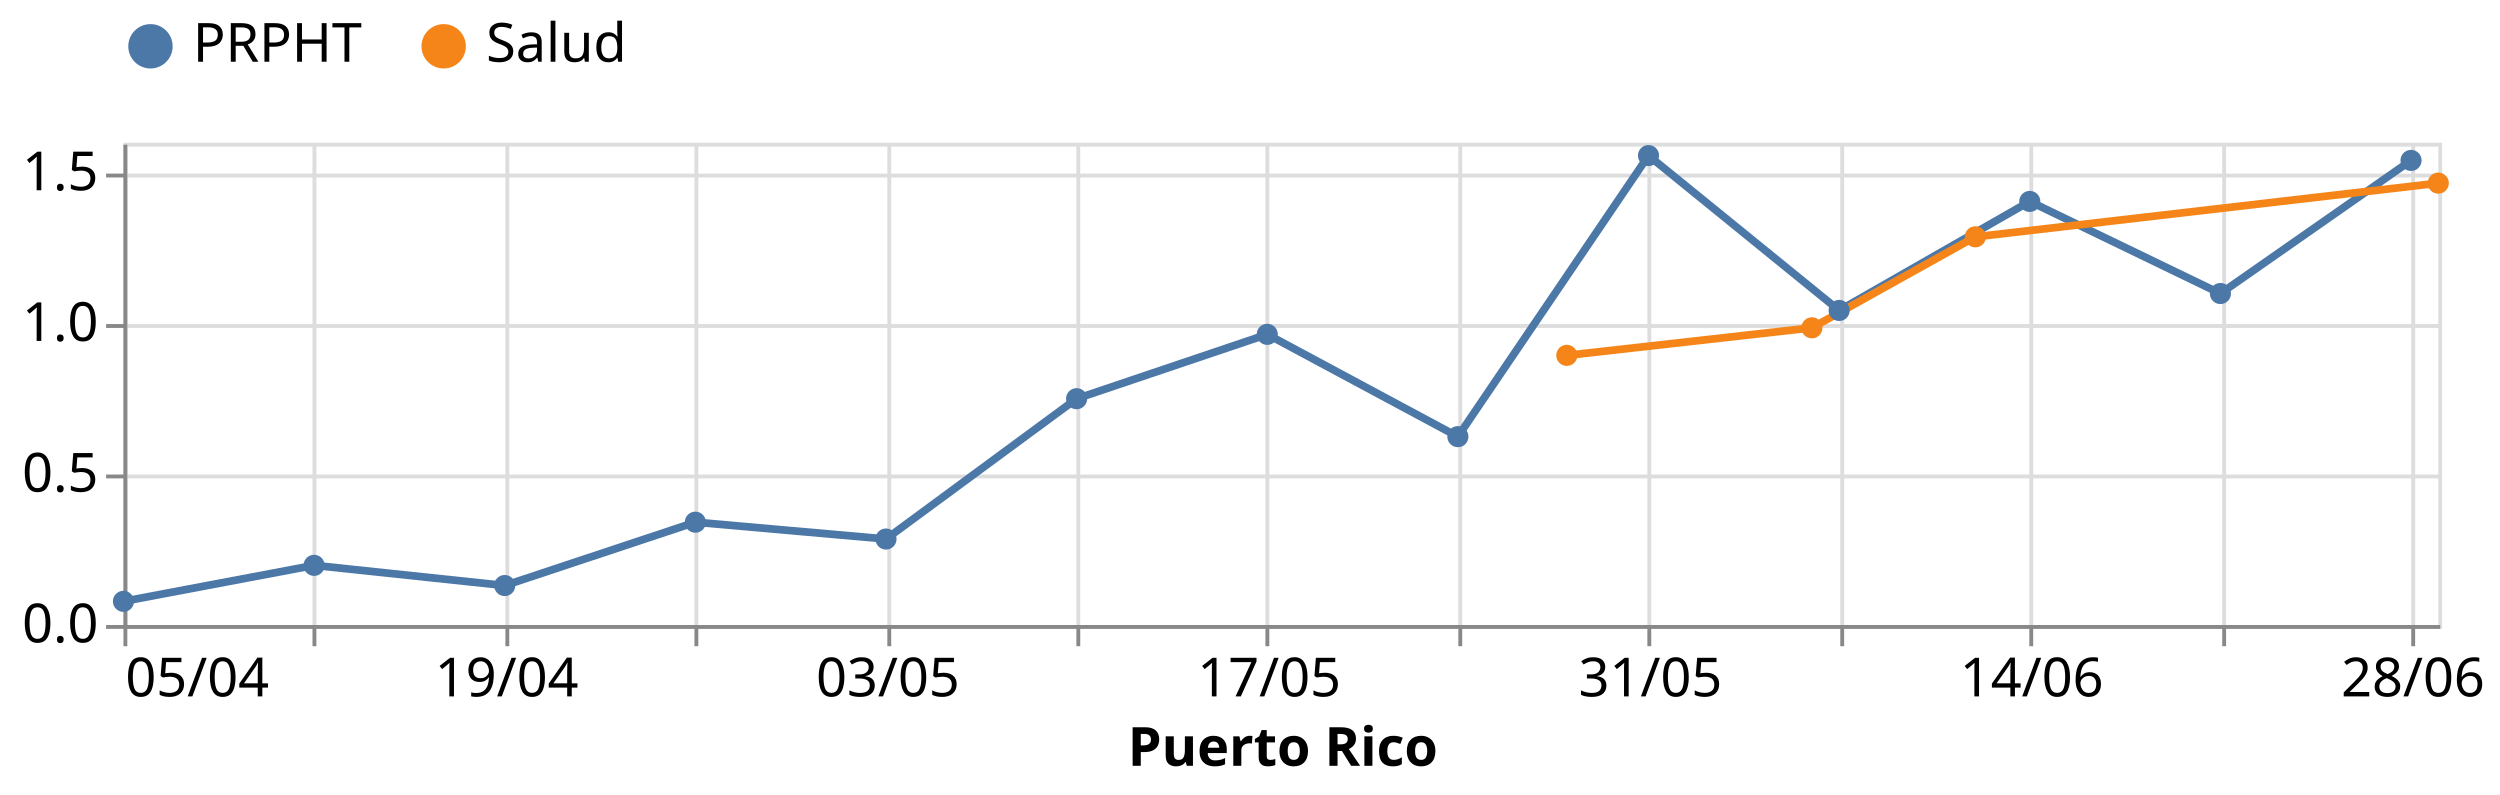
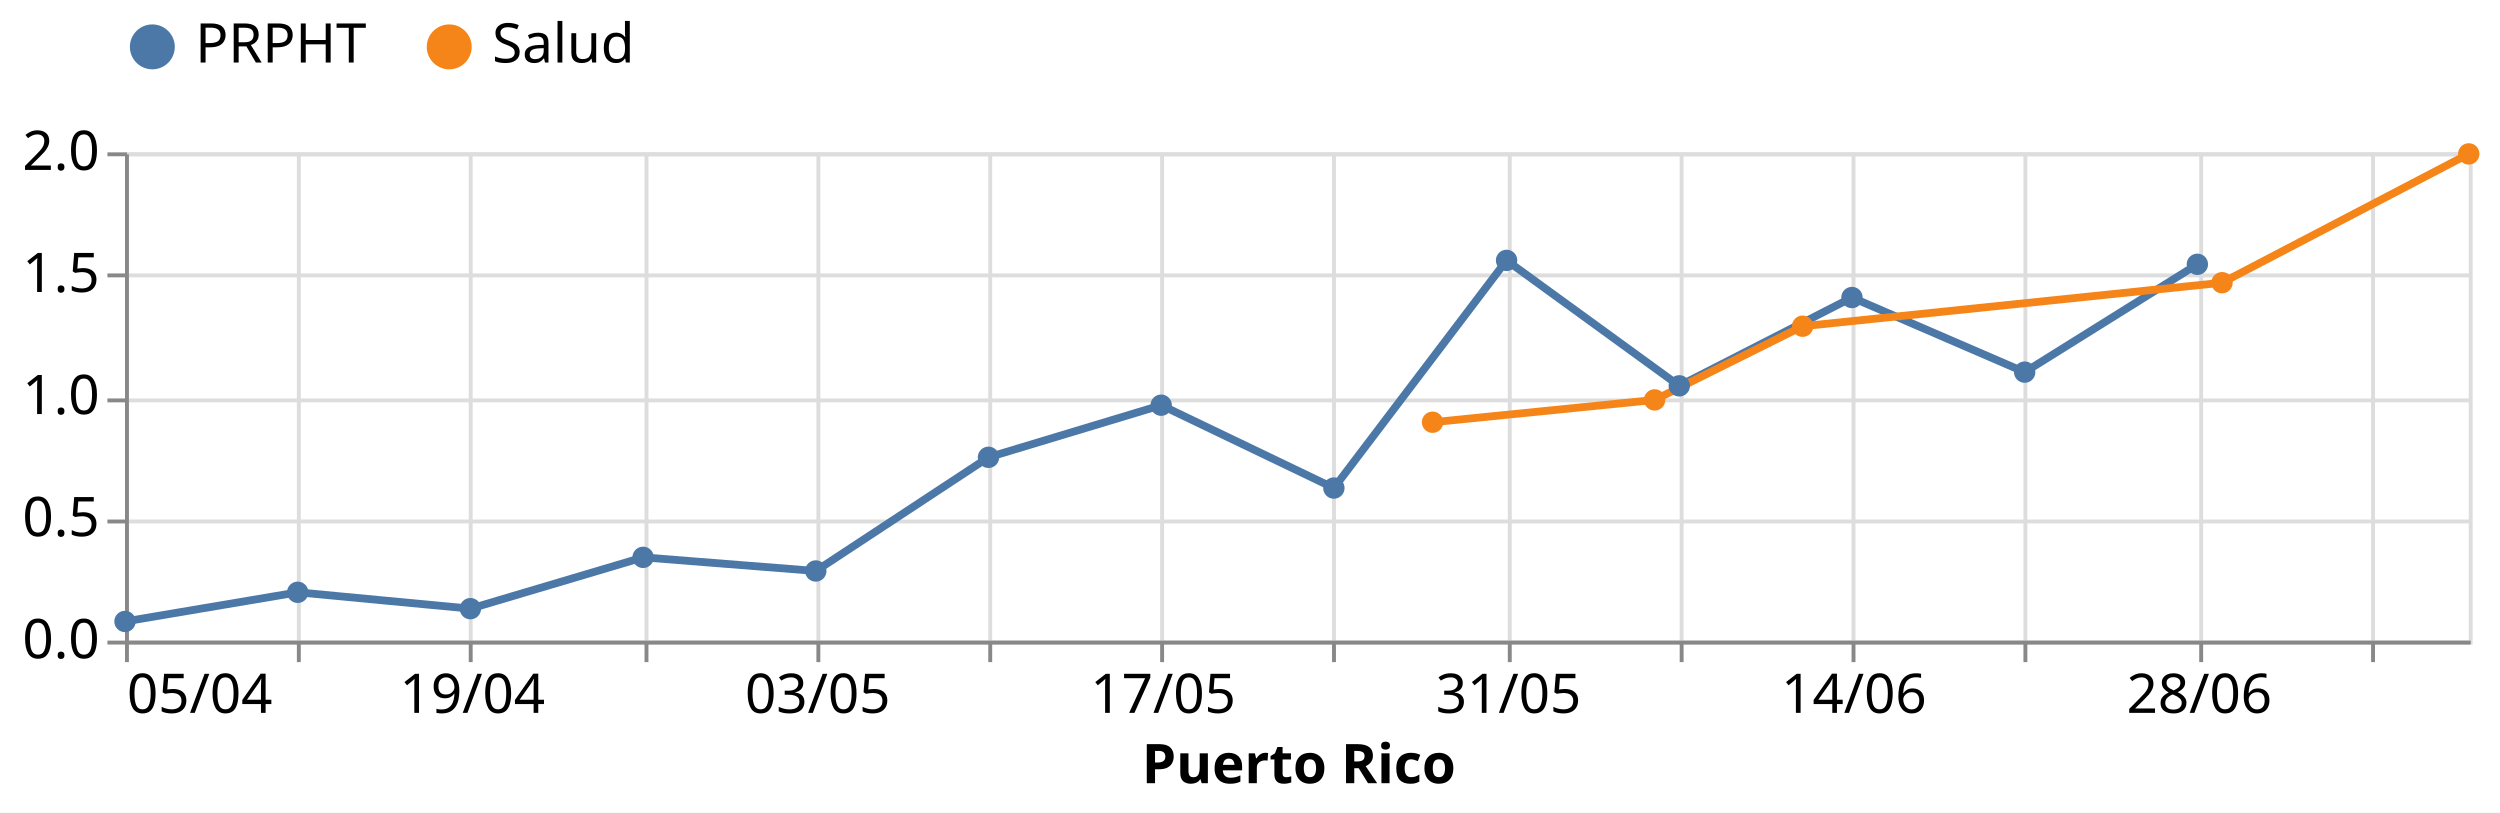
- <svg xmlns="http://www.w3.org/2000/svg" class="marks" width="648" height="206" viewBox="0 0 648 206" version="1.1">
-   <rect width="648" height="206" style="fill: white;" />
-   <g transform="translate(32,37)">
+ <svg xmlns="http://www.w3.org/2000/svg" class="marks" width="640" height="208" viewBox="0 0 640 208" version="1.1">
+   <rect width="640" height="208" style="fill: white;" />
+   <g transform="translate(32,39)">
    <g class="mark-group role-frame root">
      <g transform="translate(0,0)">
        <path class="background" d="M0.5,0.5h600v125h-600Z" style="fill: none; stroke: #ddd;" />
        <g>
          <g class="mark-group role-axis">
            <g transform="translate(0.5,125.5)">
              <path class="background" d="M0,0h0v0h0Z" style="pointer-events: none; fill: none;" />
              <g>
                <g class="mark-rule role-axis-grid" style="pointer-events: none;">
                  <line transform="translate(0,-125)" x2="0" y2="125" style="fill: none; stroke: #ddd; stroke-width: 1; opacity: 1;" />
-                   <line transform="translate(49,-125)" x2="0" y2="125" style="fill: none; stroke: #ddd; stroke-width: 1; opacity: 1;" />
-                   <line transform="translate(99,-125)" x2="0" y2="125" style="fill: none; stroke: #ddd; stroke-width: 1; opacity: 1;" />
-                   <line transform="translate(148,-125)" x2="0" y2="125" style="fill: none; stroke: #ddd; stroke-width: 1; opacity: 1;" />
-                   <line transform="translate(198,-125)" x2="0" y2="125" style="fill: none; stroke: #ddd; stroke-width: 1; opacity: 1;" />
-                   <line transform="translate(247,-125)" x2="0" y2="125" style="fill: none; stroke: #ddd; stroke-width: 1; opacity: 1;" />
-                   <line transform="translate(296,-125)" x2="0" y2="125" style="fill: none; stroke: #ddd; stroke-width: 1; opacity: 1;" />
-                   <line transform="translate(346,-125)" x2="0" y2="125" style="fill: none; stroke: #ddd; stroke-width: 1; opacity: 1;" />
-                   <line transform="translate(395,-125)" x2="0" y2="125" style="fill: none; stroke: #ddd; stroke-width: 1; opacity: 1;" />
-                   <line transform="translate(445,-125)" x2="0" y2="125" style="fill: none; stroke: #ddd; stroke-width: 1; opacity: 1;" />
-                   <line transform="translate(494,-125)" x2="0" y2="125" style="fill: none; stroke: #ddd; stroke-width: 1; opacity: 1;" />
-                   <line transform="translate(544,-125)" x2="0" y2="125" style="fill: none; stroke: #ddd; stroke-width: 1; opacity: 1;" />
-                   <line transform="translate(593,-125)" x2="0" y2="125" style="fill: none; stroke: #ddd; stroke-width: 1; opacity: 1;" />
+                   <line transform="translate(44,-125)" x2="0" y2="125" style="fill: none; stroke: #ddd; stroke-width: 1; opacity: 1;" />
+                   <line transform="translate(88,-125)" x2="0" y2="125" style="fill: none; stroke: #ddd; stroke-width: 1; opacity: 1;" />
+                   <line transform="translate(133,-125)" x2="0" y2="125" style="fill: none; stroke: #ddd; stroke-width: 1; opacity: 1;" />
+                   <line transform="translate(177,-125)" x2="0" y2="125" style="fill: none; stroke: #ddd; stroke-width: 1; opacity: 1;" />
+                   <line transform="translate(221,-125)" x2="0" y2="125" style="fill: none; stroke: #ddd; stroke-width: 1; opacity: 1;" />
+                   <line transform="translate(265,-125)" x2="0" y2="125" style="fill: none; stroke: #ddd; stroke-width: 1; opacity: 1;" />
+                   <line transform="translate(309,-125)" x2="0" y2="125" style="fill: none; stroke: #ddd; stroke-width: 1; opacity: 1;" />
+                   <line transform="translate(354,-125)" x2="0" y2="125" style="fill: none; stroke: #ddd; stroke-width: 1; opacity: 1;" />
+                   <line transform="translate(398,-125)" x2="0" y2="125" style="fill: none; stroke: #ddd; stroke-width: 1; opacity: 1;" />
+                   <line transform="translate(442,-125)" x2="0" y2="125" style="fill: none; stroke: #ddd; stroke-width: 1; opacity: 1;" />
+                   <line transform="translate(486,-125)" x2="0" y2="125" style="fill: none; stroke: #ddd; stroke-width: 1; opacity: 1;" />
+                   <line transform="translate(531,-125)" x2="0" y2="125" style="fill: none; stroke: #ddd; stroke-width: 1; opacity: 1;" />
+                   <line transform="translate(575,-125)" x2="0" y2="125" style="fill: none; stroke: #ddd; stroke-width: 1; opacity: 1;" />
                </g>
              </g>
              <path class="foreground" d="" style="pointer-events: none; display: none; fill: none;" />
            </g>
          </g>
          <g class="mark-group role-axis">
            <g transform="translate(0.5,0.5)">
              <path class="background" d="M0,0h0v0h0Z" style="pointer-events: none; fill: none;" />
              <g>
                <g class="mark-rule role-axis-grid" style="pointer-events: none;">
                  <line transform="translate(0,125)" x2="600" y2="0" style="fill: none; stroke: #ddd; stroke-width: 1; opacity: 1;" />
-                   <line transform="translate(0,86)" x2="600" y2="0" style="fill: none; stroke: #ddd; stroke-width: 1; opacity: 1;" />
-                   <line transform="translate(0,47)" x2="600" y2="0" style="fill: none; stroke: #ddd; stroke-width: 1; opacity: 1;" />
-                   <line transform="translate(0,8)" x2="600" y2="0" style="fill: none; stroke: #ddd; stroke-width: 1; opacity: 1;" />
+                   <line transform="translate(0,94)" x2="600" y2="0" style="fill: none; stroke: #ddd; stroke-width: 1; opacity: 1;" />
+                   <line transform="translate(0,63)" x2="600" y2="0" style="fill: none; stroke: #ddd; stroke-width: 1; opacity: 1;" />
+                   <line transform="translate(0,31)" x2="600" y2="0" style="fill: none; stroke: #ddd; stroke-width: 1; opacity: 1;" />
+                   <line transform="translate(0,0)" x2="600" y2="0" style="fill: none; stroke: #ddd; stroke-width: 1; opacity: 1;" />
                </g>
              </g>
              <path class="foreground" d="" style="pointer-events: none; display: none; fill: none;" />
            </g>
          </g>
          <g class="mark-group role-axis">
            <g transform="translate(0.5,125.5)">
              <path class="background" d="M0,0h0v0h0Z" style="pointer-events: none; fill: none;" />
              <g>
                <g class="mark-rule role-axis-tick" style="pointer-events: none;">
                  <line transform="translate(0,0)" x2="0" y2="5" style="fill: none; stroke: #888; stroke-width: 1; opacity: 1;" />
-                   <line transform="translate(49,0)" x2="0" y2="5" style="fill: none; stroke: #888; stroke-width: 1; opacity: 1;" />
-                   <line transform="translate(99,0)" x2="0" y2="5" style="fill: none; stroke: #888; stroke-width: 1; opacity: 1;" />
-                   <line transform="translate(148,0)" x2="0" y2="5" style="fill: none; stroke: #888; stroke-width: 1; opacity: 1;" />
-                   <line transform="translate(198,0)" x2="0" y2="5" style="fill: none; stroke: #888; stroke-width: 1; opacity: 1;" />
-                   <line transform="translate(247,0)" x2="0" y2="5" style="fill: none; stroke: #888; stroke-width: 1; opacity: 1;" />
-                   <line transform="translate(296,0)" x2="0" y2="5" style="fill: none; stroke: #888; stroke-width: 1; opacity: 1;" />
-                   <line transform="translate(346,0)" x2="0" y2="5" style="fill: none; stroke: #888; stroke-width: 1; opacity: 1;" />
-                   <line transform="translate(395,0)" x2="0" y2="5" style="fill: none; stroke: #888; stroke-width: 1; opacity: 1;" />
-                   <line transform="translate(445,0)" x2="0" y2="5" style="fill: none; stroke: #888; stroke-width: 1; opacity: 1;" />
-                   <line transform="translate(494,0)" x2="0" y2="5" style="fill: none; stroke: #888; stroke-width: 1; opacity: 1;" />
-                   <line transform="translate(544,0)" x2="0" y2="5" style="fill: none; stroke: #888; stroke-width: 1; opacity: 1;" />
-                   <line transform="translate(593,0)" x2="0" y2="5" style="fill: none; stroke: #888; stroke-width: 1; opacity: 1;" />
+                   <line transform="translate(44,0)" x2="0" y2="5" style="fill: none; stroke: #888; stroke-width: 1; opacity: 1;" />
+                   <line transform="translate(88,0)" x2="0" y2="5" style="fill: none; stroke: #888; stroke-width: 1; opacity: 1;" />
+                   <line transform="translate(133,0)" x2="0" y2="5" style="fill: none; stroke: #888; stroke-width: 1; opacity: 1;" />
+                   <line transform="translate(177,0)" x2="0" y2="5" style="fill: none; stroke: #888; stroke-width: 1; opacity: 1;" />
+                   <line transform="translate(221,0)" x2="0" y2="5" style="fill: none; stroke: #888; stroke-width: 1; opacity: 1;" />
+                   <line transform="translate(265,0)" x2="0" y2="5" style="fill: none; stroke: #888; stroke-width: 1; opacity: 1;" />
+                   <line transform="translate(309,0)" x2="0" y2="5" style="fill: none; stroke: #888; stroke-width: 1; opacity: 1;" />
+                   <line transform="translate(354,0)" x2="0" y2="5" style="fill: none; stroke: #888; stroke-width: 1; opacity: 1;" />
+                   <line transform="translate(398,0)" x2="0" y2="5" style="fill: none; stroke: #888; stroke-width: 1; opacity: 1;" />
+                   <line transform="translate(442,0)" x2="0" y2="5" style="fill: none; stroke: #888; stroke-width: 1; opacity: 1;" />
+                   <line transform="translate(486,0)" x2="0" y2="5" style="fill: none; stroke: #888; stroke-width: 1; opacity: 1;" />
+                   <line transform="translate(531,0)" x2="0" y2="5" style="fill: none; stroke: #888; stroke-width: 1; opacity: 1;" />
+                   <line transform="translate(575,0)" x2="0" y2="5" style="fill: none; stroke: #888; stroke-width: 1; opacity: 1;" />
                </g>
                <g class="mark-text role-axis-label" style="pointer-events: none;">
                  <text text-anchor="start" transform="translate(0,18)" style="font-family: sans-serif; font-size: 14px; fill: #000; opacity: 1;">05/04</text>
-                   <text text-anchor="middle" transform="translate(49.41176,18)" style="font-family: sans-serif; font-size: 14px; fill: #000; opacity: 0;">12/04</text>
-                   <text text-anchor="middle" transform="translate(98.82353,18)" style="font-family: sans-serif; font-size: 14px; fill: #000; opacity: 1;">19/04</text>
-                   <text text-anchor="middle" transform="translate(148.2353,18)" style="font-family: sans-serif; font-size: 14px; fill: #000; opacity: 0;">26/04</text>
-                   <text text-anchor="middle" transform="translate(197.6471,18)" style="font-family: sans-serif; font-size: 14px; fill: #000; opacity: 1;">03/05</text>
-                   <text text-anchor="middle" transform="translate(247.0588,18)" style="font-family: sans-serif; font-size: 14px; fill: #000; opacity: 0;">10/05</text>
-                   <text text-anchor="middle" transform="translate(296.4706,18)" style="font-family: sans-serif; font-size: 14px; fill: #000; opacity: 1;">17/05</text>
-                   <text text-anchor="middle" transform="translate(345.8824,18)" style="font-family: sans-serif; font-size: 14px; fill: #000; opacity: 0;">24/05</text>
-                   <text text-anchor="middle" transform="translate(395.2941,18)" style="font-family: sans-serif; font-size: 14px; fill: #000; opacity: 1;">31/05</text>
-                   <text text-anchor="middle" transform="translate(444.7059,18)" style="font-family: sans-serif; font-size: 14px; fill: #000; opacity: 0;">07/06</text>
-                   <text text-anchor="middle" transform="translate(494.1176,18)" style="font-family: sans-serif; font-size: 14px; fill: #000; opacity: 1;">14/06</text>
-                   <text text-anchor="middle" transform="translate(543.5294,18)" style="font-family: sans-serif; font-size: 14px; fill: #000; opacity: 0;">21/06</text>
-                   <text text-anchor="middle" transform="translate(592.9412,18)" style="font-family: sans-serif; font-size: 14px; fill: #000; opacity: 1;">28/06</text>
+                   <text text-anchor="middle" transform="translate(44.21053,18)" style="font-family: sans-serif; font-size: 14px; fill: #000; opacity: 0;">12/04</text>
+                   <text text-anchor="middle" transform="translate(88.42105,18)" style="font-family: sans-serif; font-size: 14px; fill: #000; opacity: 1;">19/04</text>
+                   <text text-anchor="middle" transform="translate(132.6316,18)" style="font-family: sans-serif; font-size: 14px; fill: #000; opacity: 0;">26/04</text>
+                   <text text-anchor="middle" transform="translate(176.8421,18)" style="font-family: sans-serif; font-size: 14px; fill: #000; opacity: 1;">03/05</text>
+                   <text text-anchor="middle" transform="translate(221.0526,18)" style="font-family: sans-serif; font-size: 14px; fill: #000; opacity: 0;">10/05</text>
+                   <text text-anchor="middle" transform="translate(265.2632,18)" style="font-family: sans-serif; font-size: 14px; fill: #000; opacity: 1;">17/05</text>
+                   <text text-anchor="middle" transform="translate(309.4737,18)" style="font-family: sans-serif; font-size: 14px; fill: #000; opacity: 0;">24/05</text>
+                   <text text-anchor="middle" transform="translate(353.6842,18)" style="font-family: sans-serif; font-size: 14px; fill: #000; opacity: 1;">31/05</text>
+                   <text text-anchor="middle" transform="translate(397.8947,18)" style="font-family: sans-serif; font-size: 14px; fill: #000; opacity: 0;">07/06</text>
+                   <text text-anchor="middle" transform="translate(442.1053,18)" style="font-family: sans-serif; font-size: 14px; fill: #000; opacity: 1;">14/06</text>
+                   <text text-anchor="middle" transform="translate(486.3158,18)" style="font-family: sans-serif; font-size: 14px; fill: #000; opacity: 0;">21/06</text>
+                   <text text-anchor="middle" transform="translate(530.5263,18)" style="font-family: sans-serif; font-size: 14px; fill: #000; opacity: 1;">28/06</text>
+                   <text text-anchor="middle" transform="translate(574.7368,18)" style="font-family: sans-serif; font-size: 14px; fill: #000; opacity: 0;">05/07</text>
                </g>
                <g class="mark-rule role-axis-domain" style="pointer-events: none;">
                  <line transform="translate(0,0)" x2="600" y2="0" style="fill: none; stroke: #888; stroke-width: 1; opacity: 1;" />
                </g>
                <g class="mark-text role-axis-title" style="pointer-events: none;">
                  <text text-anchor="middle" transform="translate(300,36)" style="font-family: sans-serif; font-size: 14px; font-weight: bold; fill: #000; opacity: 1;">Puerto Rico</text>
                </g>
              </g>
              <path class="foreground" d="" style="pointer-events: none; display: none; fill: none;" />
            </g>
          </g>
          <g class="mark-group role-axis">
            <g transform="translate(0.5,0.5)">
              <path class="background" d="M0,0h0v0h0Z" style="pointer-events: none; fill: none;" />
              <g>
                <g class="mark-rule role-axis-tick" style="pointer-events: none;">
                  <line transform="translate(0,125)" x2="-5" y2="0" style="fill: none; stroke: #888; stroke-width: 1; opacity: 1;" />
-                   <line transform="translate(0,86)" x2="-5" y2="0" style="fill: none; stroke: #888; stroke-width: 1; opacity: 1;" />
-                   <line transform="translate(0,47)" x2="-5" y2="0" style="fill: none; stroke: #888; stroke-width: 1; opacity: 1;" />
-                   <line transform="translate(0,8)" x2="-5" y2="0" style="fill: none; stroke: #888; stroke-width: 1; opacity: 1;" />
+                   <line transform="translate(0,94)" x2="-5" y2="0" style="fill: none; stroke: #888; stroke-width: 1; opacity: 1;" />
+                   <line transform="translate(0,63)" x2="-5" y2="0" style="fill: none; stroke: #888; stroke-width: 1; opacity: 1;" />
+                   <line transform="translate(0,31)" x2="-5" y2="0" style="fill: none; stroke: #888; stroke-width: 1; opacity: 1;" />
+                   <line transform="translate(0,0)" x2="-5" y2="0" style="fill: none; stroke: #888; stroke-width: 1; opacity: 1;" />
                </g>
                <g class="mark-text role-axis-label" style="pointer-events: none;">
                  <text text-anchor="end" transform="translate(-7,129)" style="font-family: sans-serif; font-size: 14px; fill: #000; opacity: 1;">0.0</text>
-                   <text text-anchor="end" transform="translate(-7,89.9375)" style="font-family: sans-serif; font-size: 14px; fill: #000; opacity: 1;">0.5</text>
-                   <text text-anchor="end" transform="translate(-7,50.875)" style="font-family: sans-serif; font-size: 14px; fill: #000; opacity: 1;">1.0</text>
-                   <text text-anchor="end" transform="translate(-7,11.8125)" style="font-family: sans-serif; font-size: 14px; fill: #000; opacity: 1;">1.5</text>
+                   <text text-anchor="end" transform="translate(-7,97.75)" style="font-family: sans-serif; font-size: 14px; fill: #000; opacity: 1;">0.5</text>
+                   <text text-anchor="end" transform="translate(-7,66.5)" style="font-family: sans-serif; font-size: 14px; fill: #000; opacity: 1;">1.0</text>
+                   <text text-anchor="end" transform="translate(-7,35.25)" style="font-family: sans-serif; font-size: 14px; fill: #000; opacity: 1;">1.5</text>
+                   <text text-anchor="end" transform="translate(-7,4)" style="font-family: sans-serif; font-size: 14px; fill: #000; opacity: 1;">2.0</text>
                </g>
                <g class="mark-rule role-axis-domain" style="pointer-events: none;">
                  <line transform="translate(0,125)" x2="0" y2="-125" style="fill: none; stroke: #888; stroke-width: 1; opacity: 1;" />
                </g>
              </g>
              <path class="foreground" d="" style="pointer-events: none; display: none; fill: none;" />
            </g>
          </g>
          <g class="mark-group role-scope layer_0_pathgroup">
            <g transform="translate(0,0)">
              <path class="background" d="M0,0h600v125h-600Z" style="fill: none;" />
              <g>
                <g class="mark-line role-mark layer_0_marks">
-                   <path d="M0,118.867L49.412,109.54L98.824,114.771L148.235,98.354L197.647,102.715L247.059,66.339L296.471,49.663L345.882,76.177L395.294,3.325L444.706,43.467L494.118,15.21L543.529,39.082L592.941,4.583" style="fill: none; stroke: #4c78a8; stroke-width: 2;" />
+                   <path d="M0,120.094L44.211,112.632L88.421,116.817L132.632,103.683L176.842,107.172L221.053,78.072L265.263,64.731L309.474,85.941L353.684,27.66L397.895,59.774L442.105,37.168L486.316,56.265L530.526,28.666" style="fill: none; stroke: #4c78a8; stroke-width: 2;" />
                </g>
              </g>
              <path class="foreground" d="" style="display: none; fill: none;" />
            </g>
            <g transform="translate(0,0)">
              <path class="background" d="M0,0h600v125h-600Z" style="fill: none;" />
              <g>
                <g class="mark-line role-mark layer_0_marks">
-                   <path d="M374.118,55.111L437.647,47.968L480,24.387L600,10.468" style="fill: none; stroke: #f58518; stroke-width: 2;" />
+                   <path d="M334.737,69.089L391.579,63.375L429.474,44.509L536.842,33.374L600,0.399" style="fill: none; stroke: #f58518; stroke-width: 2;" />
                </g>
              </g>
              <path class="foreground" d="" style="display: none; fill: none;" />
            </g>
          </g>
          <g class="mark-symbol role-mark layer_1_marks">
-             <path transform="translate(0,118.867)" d="M2.739,0A2.739,2.739,0,1,1,-2.739,0A2.739,2.739,0,1,1,2.739,0" style="fill: #4c78a8; stroke-width: 2; opacity: 1;" />
-             <path transform="translate(49.41176,109.5398)" d="M2.739,0A2.739,2.739,0,1,1,-2.739,0A2.739,2.739,0,1,1,2.739,0" style="fill: #4c78a8; stroke-width: 2; opacity: 1;" />
-             <path transform="translate(98.82353,114.7713)" d="M2.739,0A2.739,2.739,0,1,1,-2.739,0A2.739,2.739,0,1,1,2.739,0" style="fill: #4c78a8; stroke-width: 2; opacity: 1;" />
-             <path transform="translate(148.2353,98.3536)" d="M2.739,0A2.739,2.739,0,1,1,-2.739,0A2.739,2.739,0,1,1,2.739,0" style="fill: #4c78a8; stroke-width: 2; opacity: 1;" />
-             <path transform="translate(197.6471,102.7149)" d="M2.739,0A2.739,2.739,0,1,1,-2.739,0A2.739,2.739,0,1,1,2.739,0" style="fill: #4c78a8; stroke-width: 2; opacity: 1;" />
-             <path transform="translate(247.0588,66.33948)" d="M2.739,0A2.739,2.739,0,1,1,-2.739,0A2.739,2.739,0,1,1,2.739,0" style="fill: #4c78a8; stroke-width: 2; opacity: 1;" />
-             <path transform="translate(296.4706,49.6632)" d="M2.739,0A2.739,2.739,0,1,1,-2.739,0A2.739,2.739,0,1,1,2.739,0" style="fill: #4c78a8; stroke-width: 2; opacity: 1;" />
-             <path transform="translate(345.8824,76.17681)" d="M2.739,0A2.739,2.739,0,1,1,-2.739,0A2.739,2.739,0,1,1,2.739,0" style="fill: #4c78a8; stroke-width: 2; opacity: 1;" />
-             <path transform="translate(374.1176,55.1113)" d="M2.739,0A2.739,2.739,0,1,1,-2.739,0A2.739,2.739,0,1,1,2.739,0" style="fill: #f58518; stroke-width: 2; opacity: 1;" />
-             <path transform="translate(395.2941,3.324677)" d="M2.739,0A2.739,2.739,0,1,1,-2.739,0A2.739,2.739,0,1,1,2.739,0" style="fill: #4c78a8; stroke-width: 2; opacity: 1;" />
-             <path transform="translate(437.6471,47.96832)" d="M2.739,0A2.739,2.739,0,1,1,-2.739,0A2.739,2.739,0,1,1,2.739,0" style="fill: #f58518; stroke-width: 2; opacity: 1;" />
-             <path transform="translate(444.7059,43.46726)" d="M2.739,0A2.739,2.739,0,1,1,-2.739,0A2.739,2.739,0,1,1,2.739,0" style="fill: #4c78a8; stroke-width: 2; opacity: 1;" />
-             <path transform="translate(480,24.38669)" d="M2.739,0A2.739,2.739,0,1,1,-2.739,0A2.739,2.739,0,1,1,2.739,0" style="fill: #f58518; stroke-width: 2; opacity: 1;" />
-             <path transform="translate(494.1176,15.20984)" d="M2.739,0A2.739,2.739,0,1,1,-2.739,0A2.739,2.739,0,1,1,2.739,0" style="fill: #4c78a8; stroke-width: 2; opacity: 1;" />
-             <path transform="translate(543.5294,39.08152)" d="M2.739,0A2.739,2.739,0,1,1,-2.739,0A2.739,2.739,0,1,1,2.739,0" style="fill: #4c78a8; stroke-width: 2; opacity: 1;" />
-             <path transform="translate(592.9412,4.582736)" d="M2.739,0A2.739,2.739,0,1,1,-2.739,0A2.739,2.739,0,1,1,2.739,0" style="fill: #4c78a8; stroke-width: 2; opacity: 1;" />
-             <path transform="translate(600,10.46766)" d="M2.739,0A2.739,2.739,0,1,1,-2.739,0A2.739,2.739,0,1,1,2.739,0" style="fill: #f58518; stroke-width: 2; opacity: 1;" />
+             <path transform="translate(0,120.0936)" d="M2.739,0A2.739,2.739,0,1,1,-2.739,0A2.739,2.739,0,1,1,2.739,0" style="fill: #4c78a8; stroke-width: 2; opacity: 1;" />
+             <path transform="translate(44.21053,112.6319)" d="M2.739,0A2.739,2.739,0,1,1,-2.739,0A2.739,2.739,0,1,1,2.739,0" style="fill: #4c78a8; stroke-width: 2; opacity: 1;" />
+             <path transform="translate(88.42105,116.817)" d="M2.739,0A2.739,2.739,0,1,1,-2.739,0A2.739,2.739,0,1,1,2.739,0" style="fill: #4c78a8; stroke-width: 2; opacity: 1;" />
+             <path transform="translate(132.6316,103.6829)" d="M2.739,0A2.739,2.739,0,1,1,-2.739,0A2.739,2.739,0,1,1,2.739,0" style="fill: #4c78a8; stroke-width: 2; opacity: 1;" />
+             <path transform="translate(176.8421,107.1719)" d="M2.739,0A2.739,2.739,0,1,1,-2.739,0A2.739,2.739,0,1,1,2.739,0" style="fill: #4c78a8; stroke-width: 2; opacity: 1;" />
+             <path transform="translate(221.0526,78.07158)" d="M2.739,0A2.739,2.739,0,1,1,-2.739,0A2.739,2.739,0,1,1,2.739,0" style="fill: #4c78a8; stroke-width: 2; opacity: 1;" />
+             <path transform="translate(265.2632,64.73056)" d="M2.739,0A2.739,2.739,0,1,1,-2.739,0A2.739,2.739,0,1,1,2.739,0" style="fill: #4c78a8; stroke-width: 2; opacity: 1;" />
+             <path transform="translate(309.4737,85.94145)" d="M2.739,0A2.739,2.739,0,1,1,-2.739,0A2.739,2.739,0,1,1,2.739,0" style="fill: #4c78a8; stroke-width: 2; opacity: 1;" />
+             <path transform="translate(334.7368,69.08904)" d="M2.739,0A2.739,2.739,0,1,1,-2.739,0A2.739,2.739,0,1,1,2.739,0" style="fill: #f58518; stroke-width: 2; opacity: 1;" />
+             <path transform="translate(353.6842,27.65974)" d="M2.739,0A2.739,2.739,0,1,1,-2.739,0A2.739,2.739,0,1,1,2.739,0" style="fill: #4c78a8; stroke-width: 2; opacity: 1;" />
+             <path transform="translate(391.5789,63.37465)" d="M2.739,0A2.739,2.739,0,1,1,-2.739,0A2.739,2.739,0,1,1,2.739,0" style="fill: #f58518; stroke-width: 2; opacity: 1;" />
+             <path transform="translate(397.8947,59.77381)" d="M2.739,0A2.739,2.739,0,1,1,-2.739,0A2.739,2.739,0,1,1,2.739,0" style="fill: #4c78a8; stroke-width: 2; opacity: 1;" />
+             <path transform="translate(429.4737,44.50935)" d="M2.739,0A2.739,2.739,0,1,1,-2.739,0A2.739,2.739,0,1,1,2.739,0" style="fill: #f58518; stroke-width: 2; opacity: 1;" />
+             <path transform="translate(442.1053,37.16788)" d="M2.739,0A2.739,2.739,0,1,1,-2.739,0A2.739,2.739,0,1,1,2.739,0" style="fill: #4c78a8; stroke-width: 2; opacity: 1;" />
+             <path transform="translate(486.3158,56.26522)" d="M2.739,0A2.739,2.739,0,1,1,-2.739,0A2.739,2.739,0,1,1,2.739,0" style="fill: #4c78a8; stroke-width: 2; opacity: 1;" />
+             <path transform="translate(530.5263,28.66619)" d="M2.739,0A2.739,2.739,0,1,1,-2.739,0A2.739,2.739,0,1,1,2.739,0" style="fill: #4c78a8; stroke-width: 2; opacity: 1;" />
+             <path transform="translate(536.8421,33.37413)" d="M2.739,0A2.739,2.739,0,1,1,-2.739,0A2.739,2.739,0,1,1,2.739,0" style="fill: #f58518; stroke-width: 2; opacity: 1;" />
+             <path transform="translate(600,0.3989894)" d="M2.739,0A2.739,2.739,0,1,1,-2.739,0A2.739,2.739,0,1,1,2.739,0" style="fill: #f58518; stroke-width: 2; opacity: 1;" />
          </g>
          <g class="mark-group role-legend">
-             <g transform="translate(0,-32)">
+             <g transform="translate(0,-34)">
              <path class="background" d="M0,0h130v14h-130Z" style="pointer-events: none; fill: none;" />
              <g>
                <g class="mark-group role-legend-entry">
                  <g transform="translate(0,0)">
                    <path class="background" d="M0,0h0v0h0Z" style="pointer-events: none; fill: none;" />
                    <g>
                      <g class="mark-group role-scope">
                        <g transform="translate(0,0)">
                          <path class="background" d="M0,0h65.448v14h-65.448Z" style="pointer-events: none; fill: none; opacity: 1;" />
                          <g>
                            <g class="mark-symbol role-legend-symbol" style="pointer-events: none;">
                              <path transform="translate(7,7)" d="M5,0A5,5,0,1,1,-5,0A5,5,0,1,1,5,0" style="fill: #4c78a8; stroke: #4c78a8; stroke-width: 1.5; opacity: 1;" />
                            </g>
                            <g class="mark-text role-legend-label" style="pointer-events: none;">
                              <text text-anchor="start" transform="translate(18,11)" style="font-family: sans-serif; font-size: 14px; fill: #000; opacity: 1;">PRPHT</text>
                            </g>
                          </g>
                          <path class="foreground" d="" style="pointer-events: none; display: none; fill: none;" />
                        </g>
                        <g transform="translate(76,0)">
                          <path class="background" d="M0,0h53.807v14h-53.807Z" style="pointer-events: none; fill: none; opacity: 1;" />
                          <g>
                            <g class="mark-symbol role-legend-symbol" style="pointer-events: none;">
                              <path transform="translate(7,7)" d="M5,0A5,5,0,1,1,-5,0A5,5,0,1,1,5,0" style="fill: #f58518; stroke: #f58518; stroke-width: 1.5; opacity: 1;" />
                            </g>
                            <g class="mark-text role-legend-label" style="pointer-events: none;">
                              <text text-anchor="start" transform="translate(18,11)" style="font-family: sans-serif; font-size: 14px; fill: #000; opacity: 1;">Salud</text>
                            </g>
                          </g>
                          <path class="foreground" d="" style="pointer-events: none; display: none; fill: none;" />
                        </g>
                      </g>
                    </g>
                    <path class="foreground" d="" style="pointer-events: none; display: none; fill: none;" />
                  </g>
                </g>
              </g>
              <path class="foreground" d="" style="pointer-events: none; display: none; fill: none;" />
            </g>
          </g>
        </g>
        <path class="foreground" d="" style="display: none; fill: none;" />
      </g>
    </g>
  </g>
</svg>
